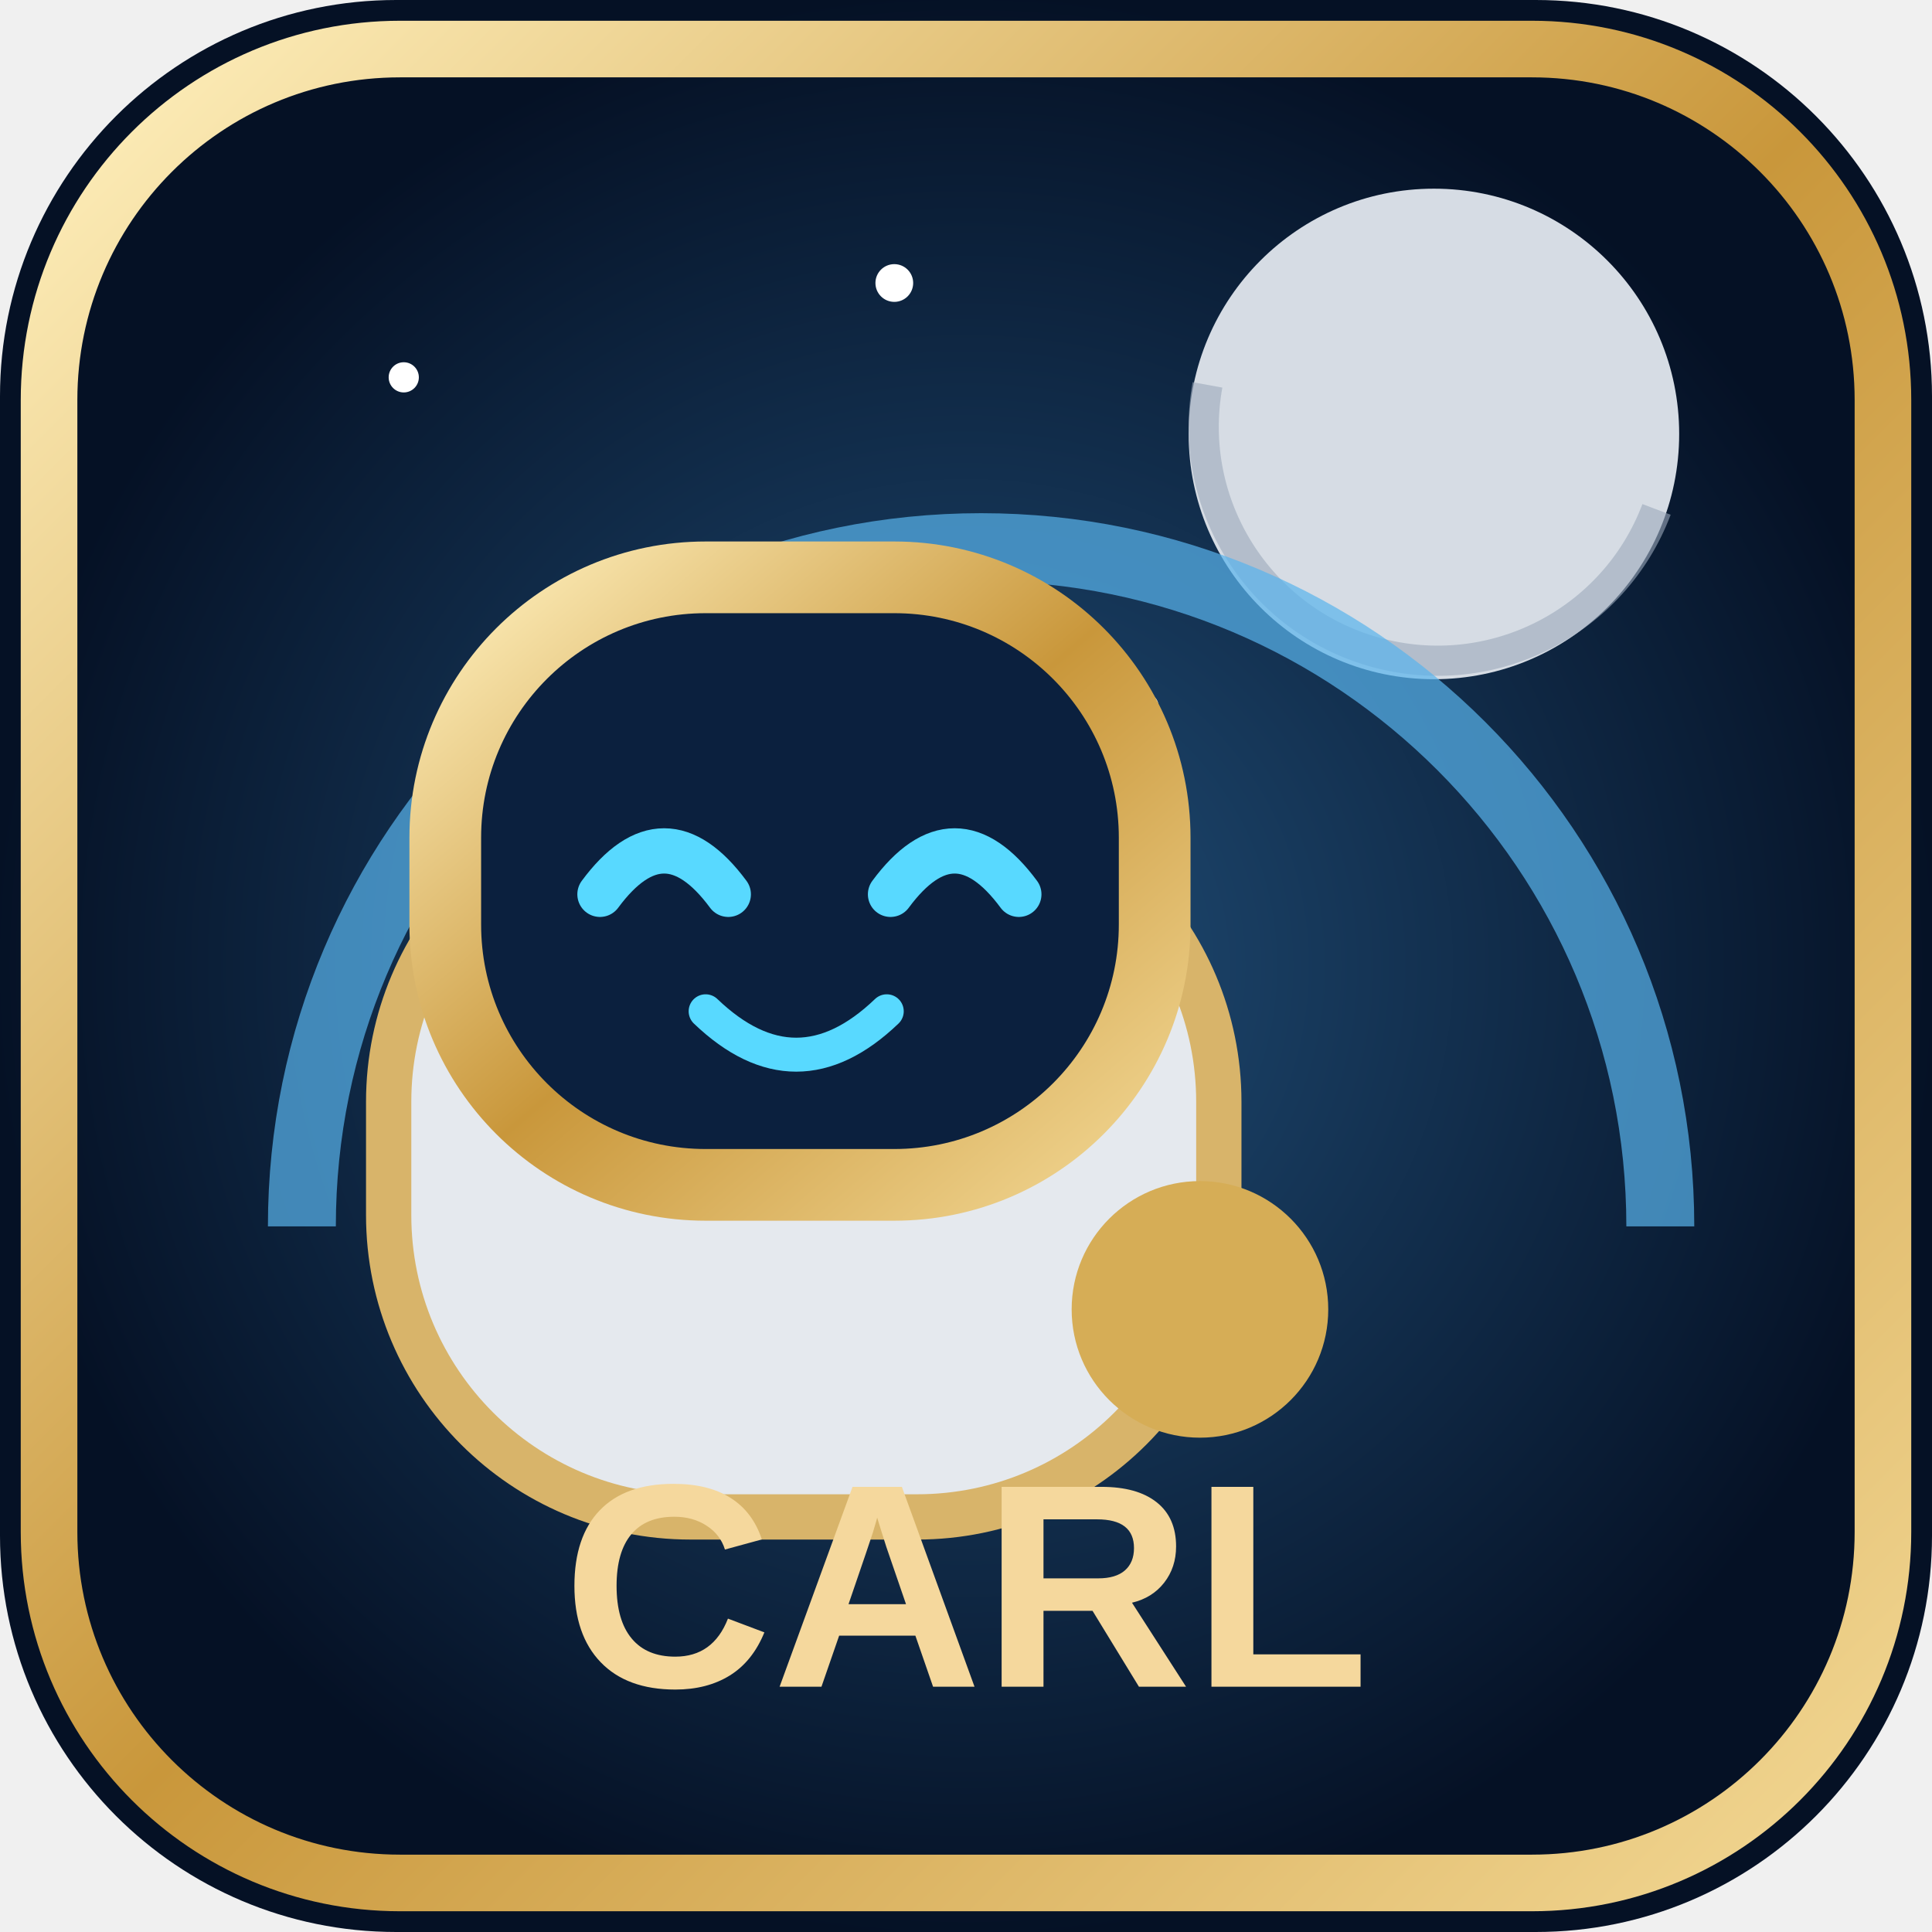
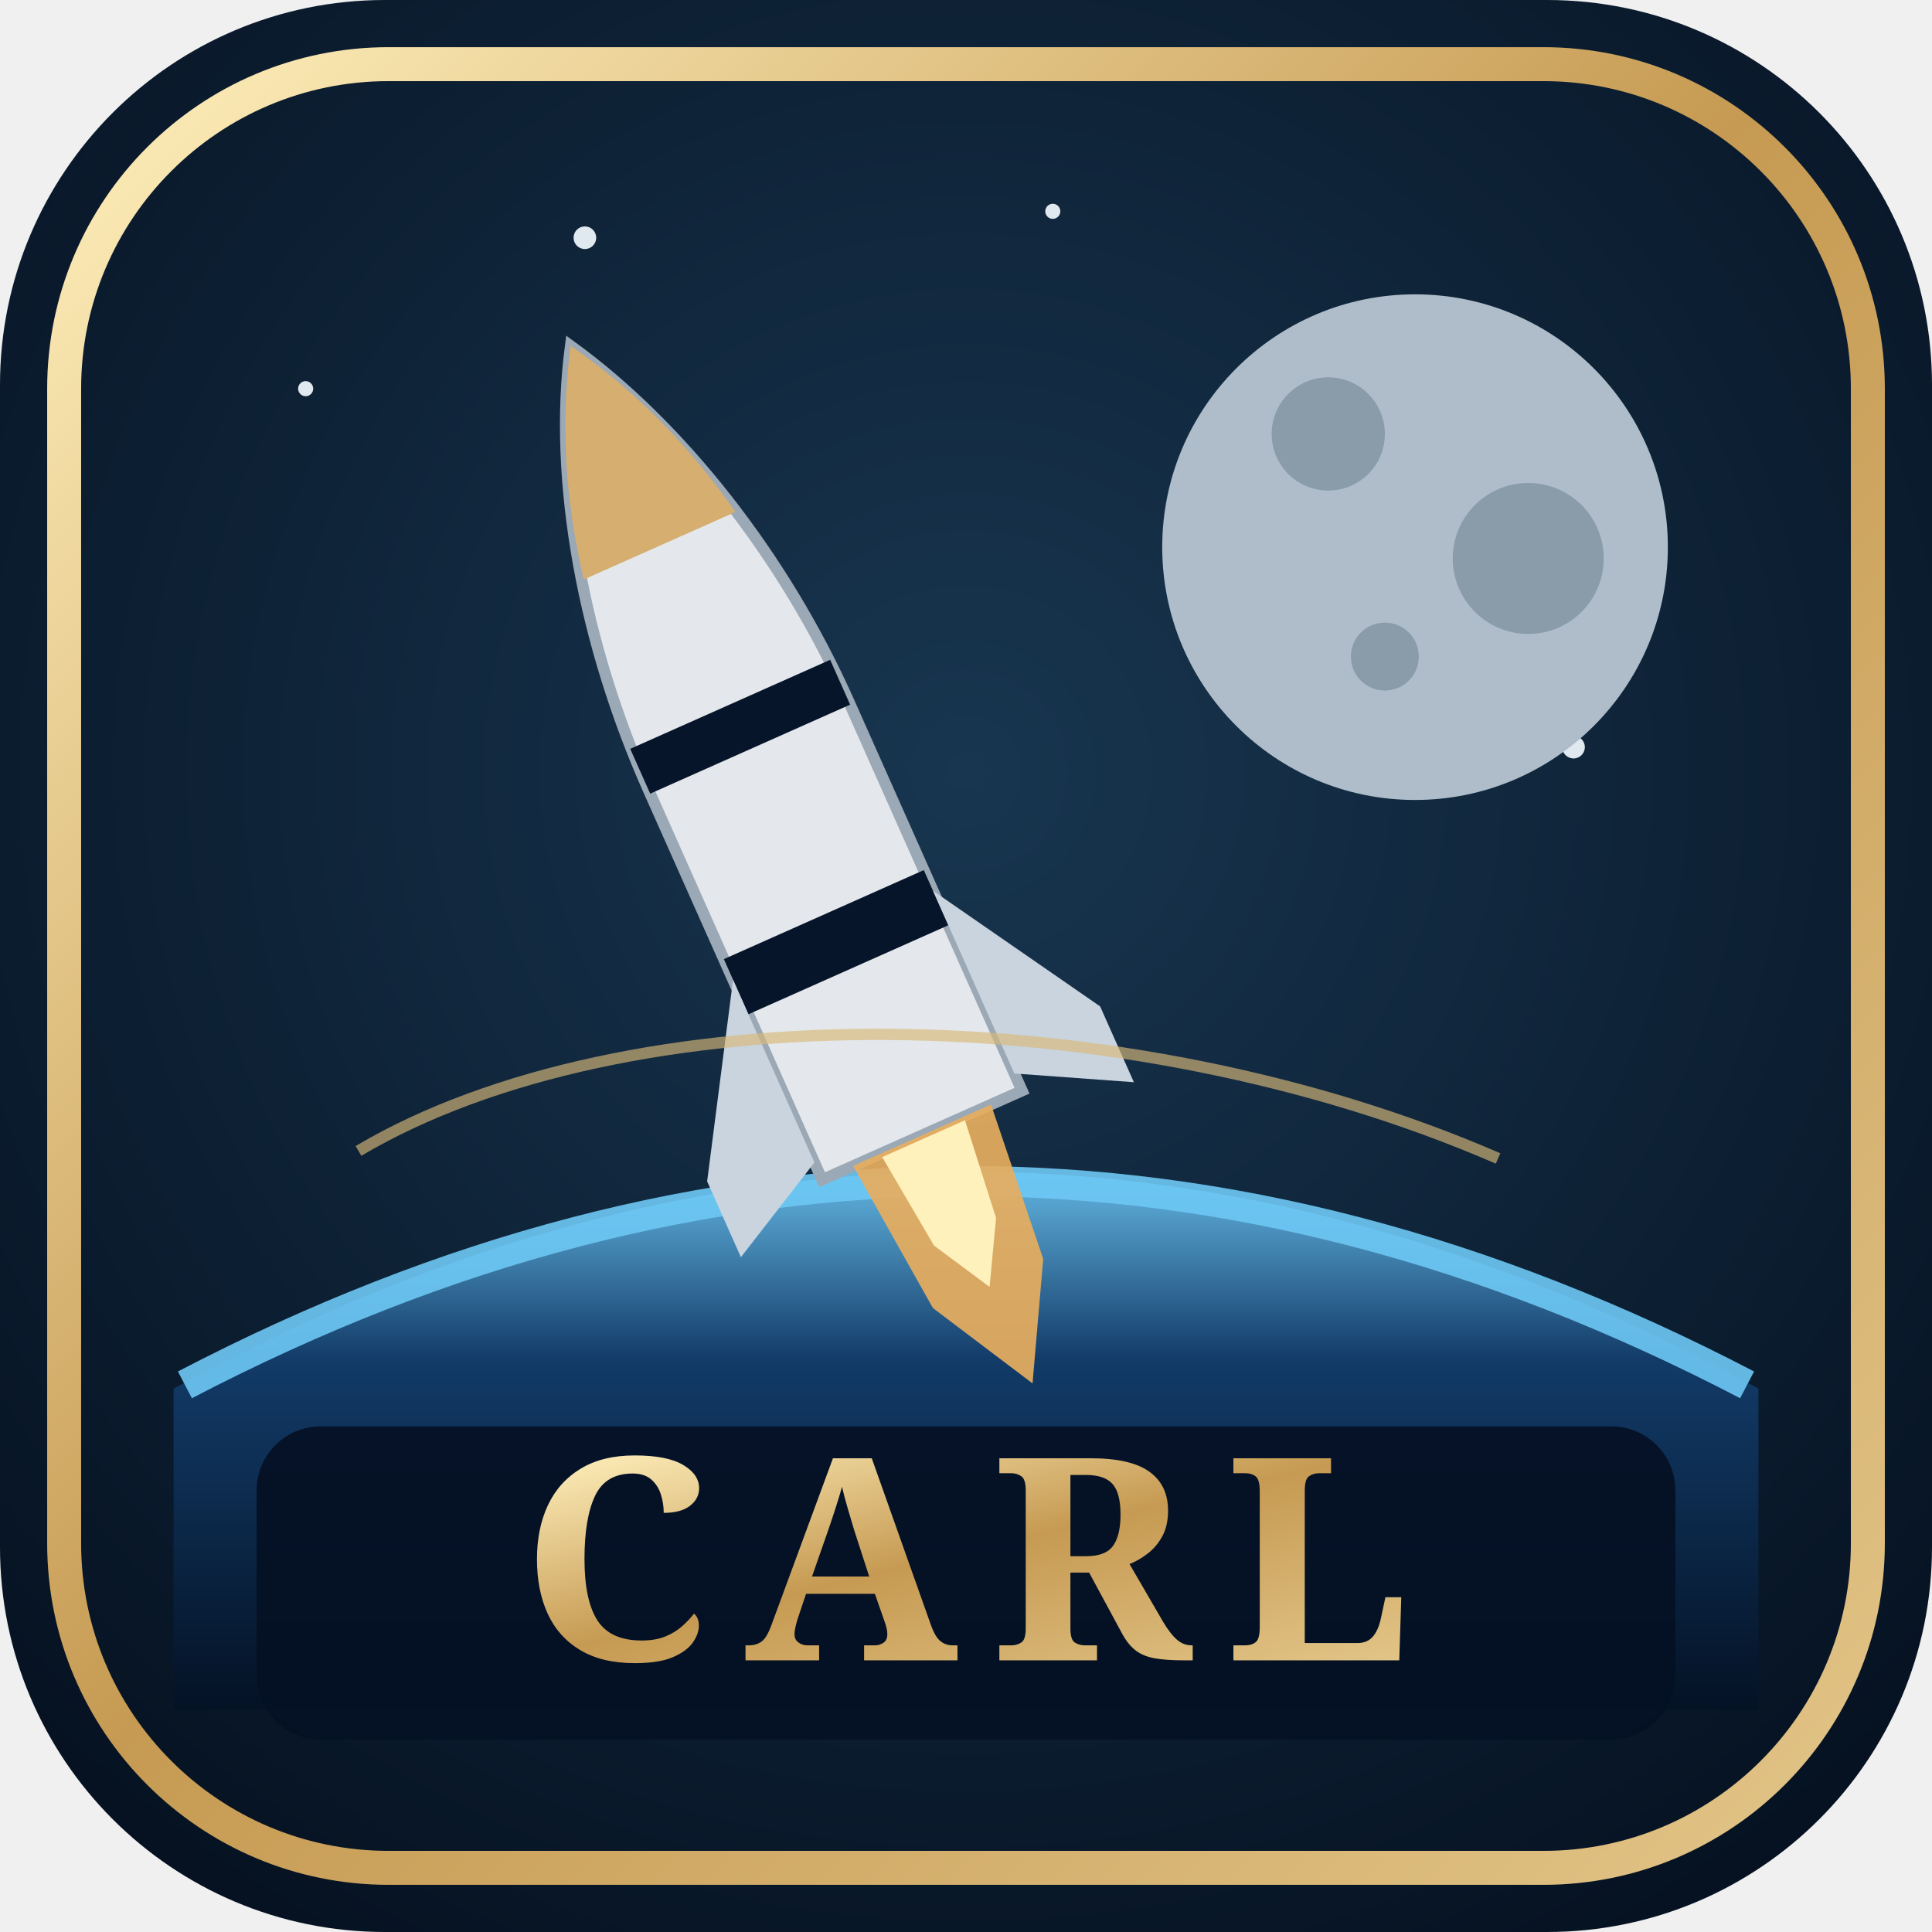
- <svg xmlns="http://www.w3.org/2000/svg" width="512" height="512" viewBox="0 0 512 512">
+ <svg xmlns="http://www.w3.org/2000/svg" viewBox="0 0 512 512">
  <defs>
-     <radialGradient id="bg">
-       <stop stop-color="#204e78" />
-       <stop offset="1" stop-color="#051125" />
+     <radialGradient id="space" cx=".5" cy=".4" r=".8">
+       <stop stop-color="#183650" />
+       <stop offset="1" stop-color="#030c1a" />
    </radialGradient>
-     <linearGradient id="gold" x2="1" y2="1">
+     <linearGradient id="gold" x1="0" y1="0" x2="1" y2="1">
      <stop stop-color="#fff0bd" />
-       <stop offset=".5" stop-color="#c9973b" />
-       <stop offset="1" stop-color="#f2d793" />
+       <stop offset=".48" stop-color="#c69a52" />
+       <stop offset="1" stop-color="#e2c588" />
+     </linearGradient>
+     <linearGradient id="earth" x1="0" y1="0" x2="0" y2="1">
+       <stop stop-color="#64b7e3" />
+       <stop offset=".35" stop-color="#123b68" />
+       <stop offset="1" stop-color="#041225" />
    </linearGradient>
  </defs>
-   <rect width="512" height="512" rx="105" fill="url(#bg)" />
-   <rect x="13" y="13" width="486" height="486" rx="93" fill="none" stroke="url(#gold)" stroke-width="15" />
-   <circle cx="380" cy="115" r="65" fill="#d6dce4" />
-   <path d="M320 102a62 62 0 0 0 119 33" fill="none" stroke="#9ba9ba" stroke-width="8" opacity=".6" />
-   <circle cx="107" cy="100" r="4" fill="#fff" />
-   <circle cx="237" cy="75" r="5" fill="#fff" />
-   <circle cx="304" cy="187" r="3" fill="#fff" />
-   <path d="M80 325a180 180 0 0 1 360 0" fill="none" stroke="#58b4ed" stroke-width="18" opacity=".7" />
-   <g transform="translate(83 117)">
-     <rect x="20" y="95" width="220" height="190" rx="80" fill="#e5e9ee" stroke="#d8b46a" stroke-width="12" />
-     <rect x="35" y="36" width="188" height="161" rx="69" fill="#0b203e" stroke="url(#gold)" stroke-width="19" />
-     <path d="M76 120q17-23 34 0m43 0q17-23 34 0" fill="none" stroke="#58d9ff" stroke-width="12" stroke-linecap="round" />
-     <path d="M104 151q24 23 48 0" fill="none" stroke="#58d9ff" stroke-width="9" stroke-linecap="round" />
-     <circle cx="235" cy="230" r="34" fill="#d6ad56" />
+   <rect width="512" height="512" rx="102" fill="url(#space)" />
+   <rect x="17" y="17" width="478" height="478" rx="86" fill="none" stroke="url(#gold)" stroke-width="9" />
+   <g fill="#e1e9f0">
+     <circle cx="81" cy="103" r="2" />
+     <circle cx="155" cy="63" r="3" />
+     <circle cx="351" cy="96" r="2" />
+     <circle cx="417" cy="198" r="3" />
+     <circle cx="279" cy="56" r="2" />
  </g>
-   <text x="256" y="447" font-family="Arial,sans-serif" font-size="77" font-weight="900" text-anchor="middle" fill="#f5d89d">CARL</text>
+   <circle cx="375" cy="145" r="67" fill="#aebdc9" />
+   <g fill="#718496" opacity=".6">
+     <circle cx="352" cy="115" r="15" />
+     <circle cx="405" cy="148" r="20" />
+     <circle cx="367" cy="174" r="9" />
+   </g>
+   <path d="M46 368Q256 253 466 368V453H46Z" fill="url(#earth)" />
+   <path d="M49 367Q256 259 463 367" fill="none" stroke="#6dc8f4" stroke-width="8" opacity=".9" />
+   <g transform="translate(135 80) rotate(-24 70 130)">
+     <path d="M69 0C50 31 40 74 40 116V229H98V116C98 74 87 31 69 0Z" fill="#e4e8ec" stroke="#9ba8b5" stroke-width="3" />
+     <path d="M69 0C58 18 51 37 47 58H91C87 37 80 18 69 0Z" fill="#d5ae70" />
+     <rect x="40" y="104" width="58" height="13" fill="#07152b" />
+     <rect x="40" y="165" width="58" height="16" fill="#07152b" />
+     <path d="M40 171L12 217V239L40 224ZM98 171L126 217V239L98 224Z" fill="#c9d4df" />
+     <path d="M49 229L53 272L69 301L85 272L89 229" fill="#e7ae5e" opacity=".92" />
+     <path d="M57 230L60 257L69 273L78 257L81 230" fill="#fff1bc" />
+   </g>
+   <path d="M95 305C166 263 298 264 397 307" fill="none" stroke="#d8b878" stroke-width="3" opacity=".65" />
+   <rect x="68" y="378" width="376" height="83" rx="17" fill="#041023" opacity=".93" />
+   <text x="256" y="440" fill="url(#gold)" font-family="Georgia,serif" font-size="75" font-weight="bold" text-anchor="middle" letter-spacing="9">CARL</text>
</svg>
